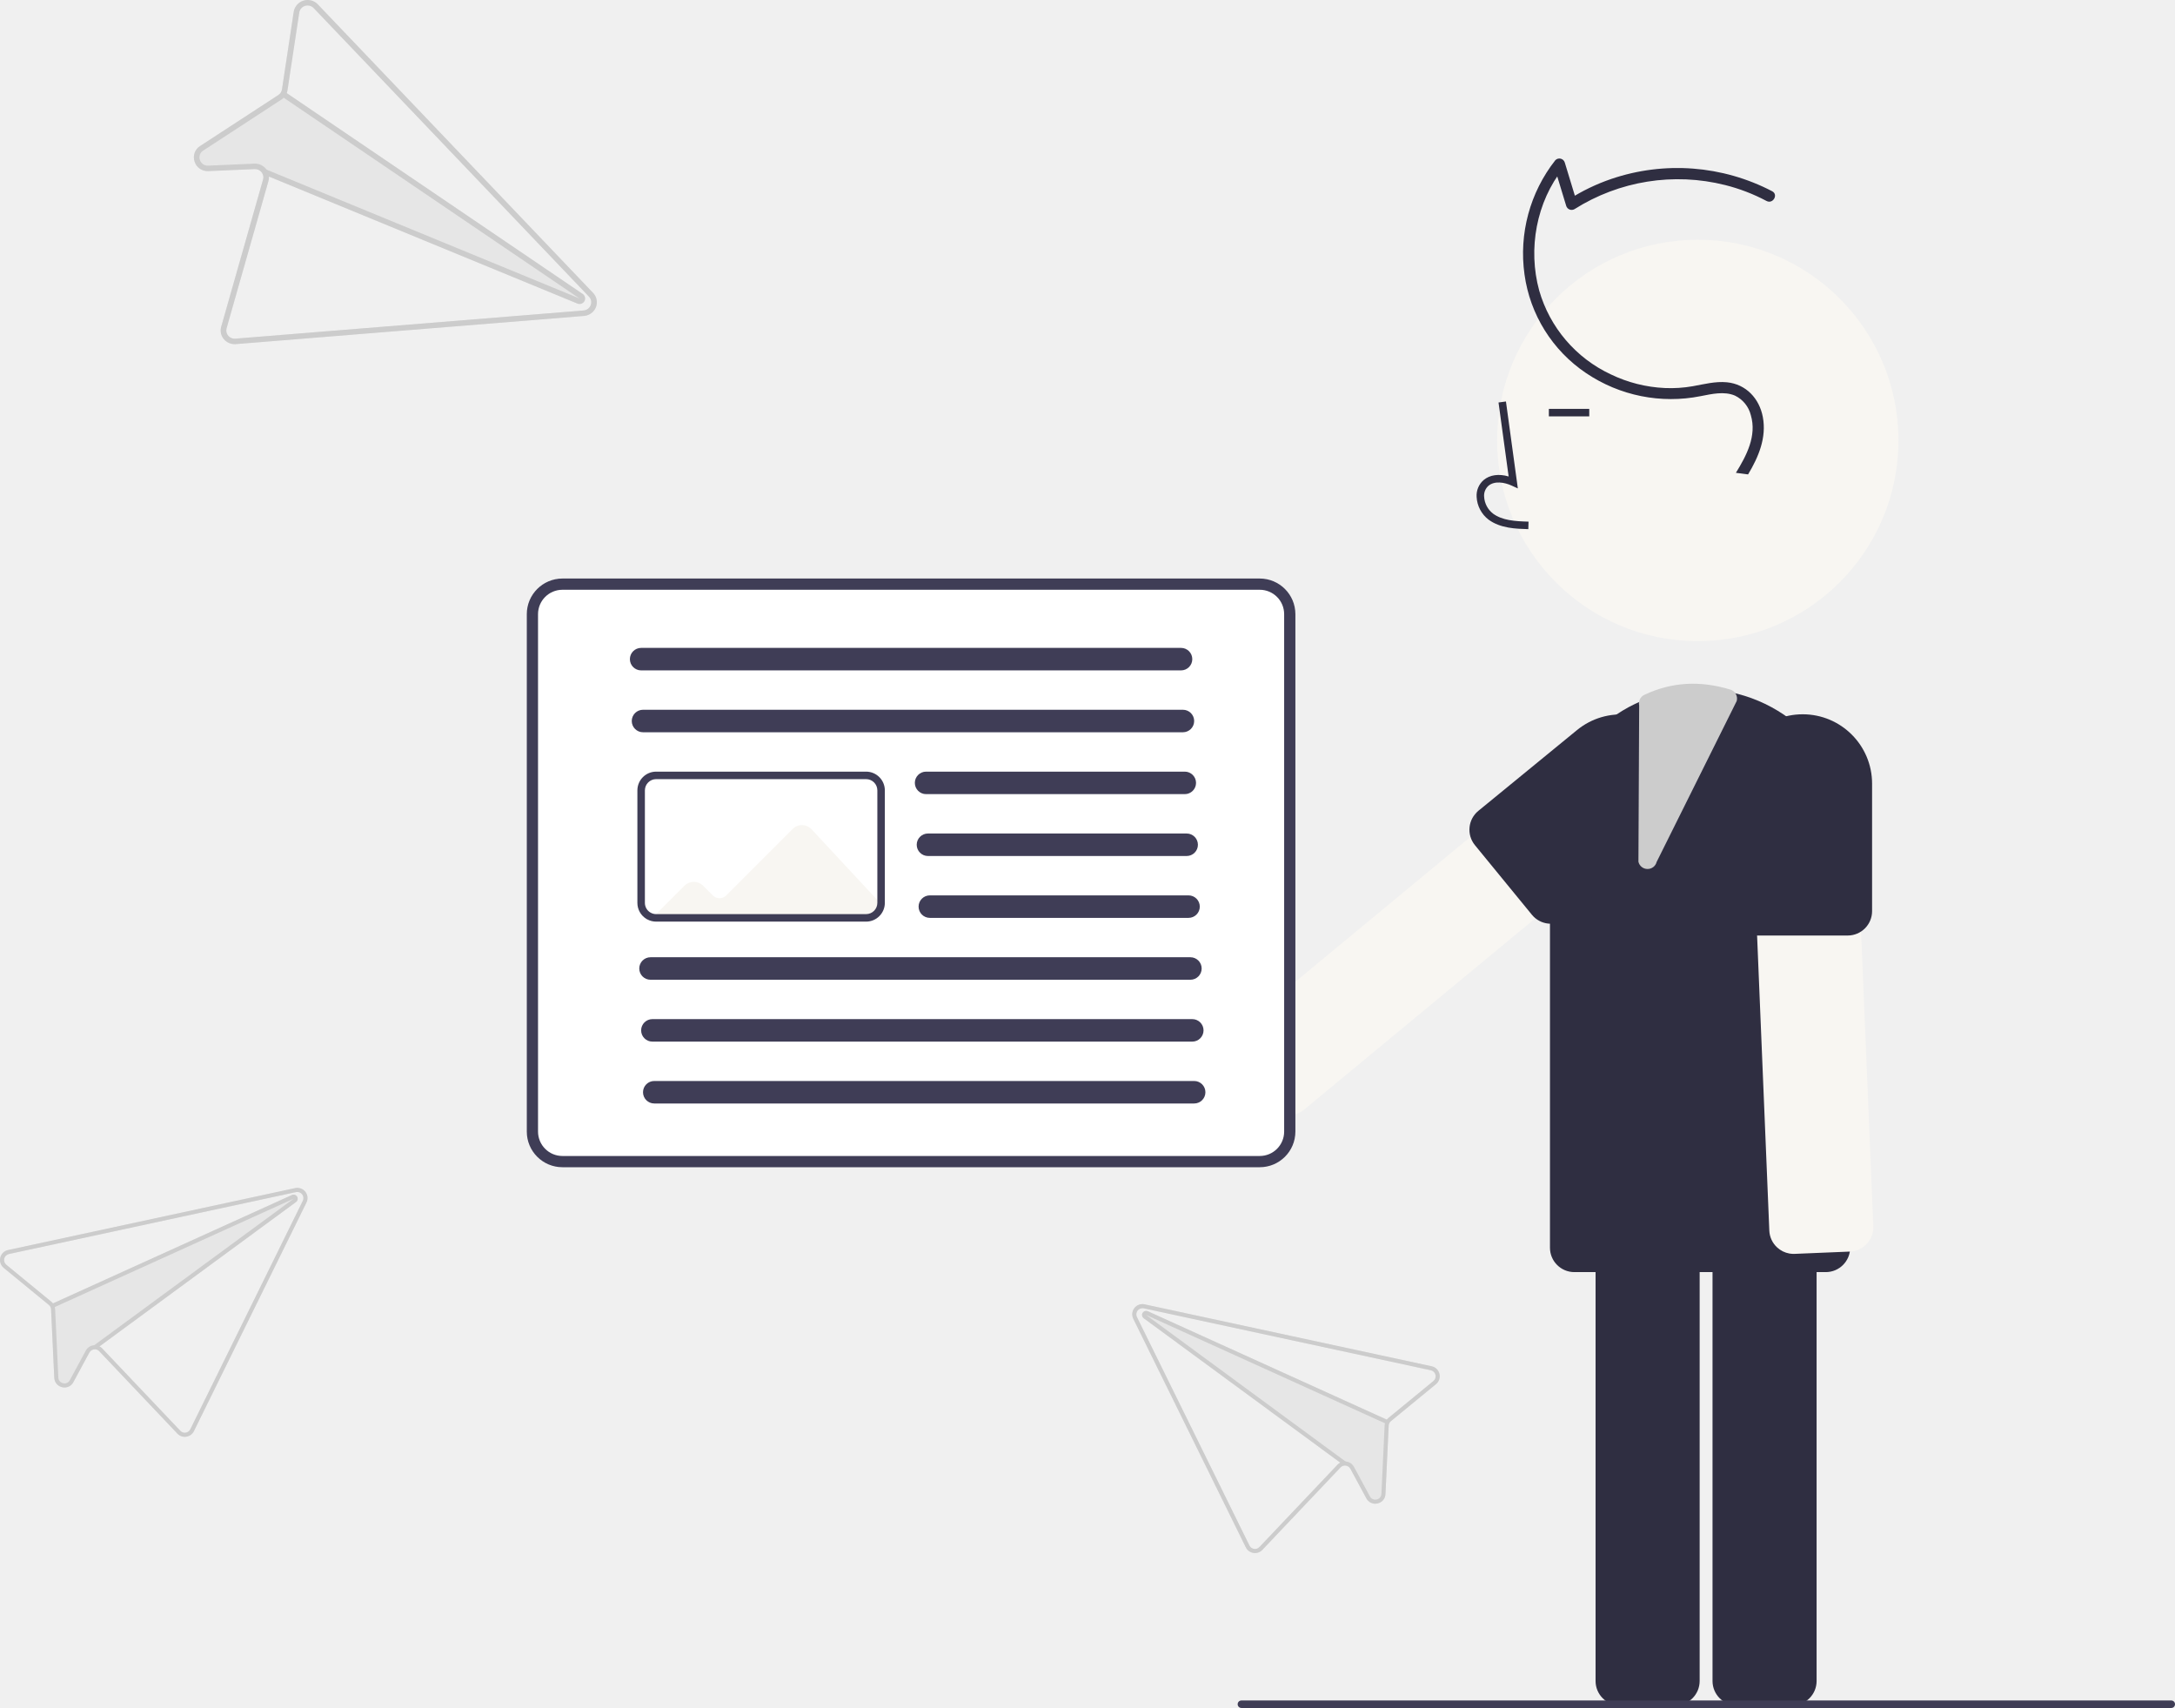
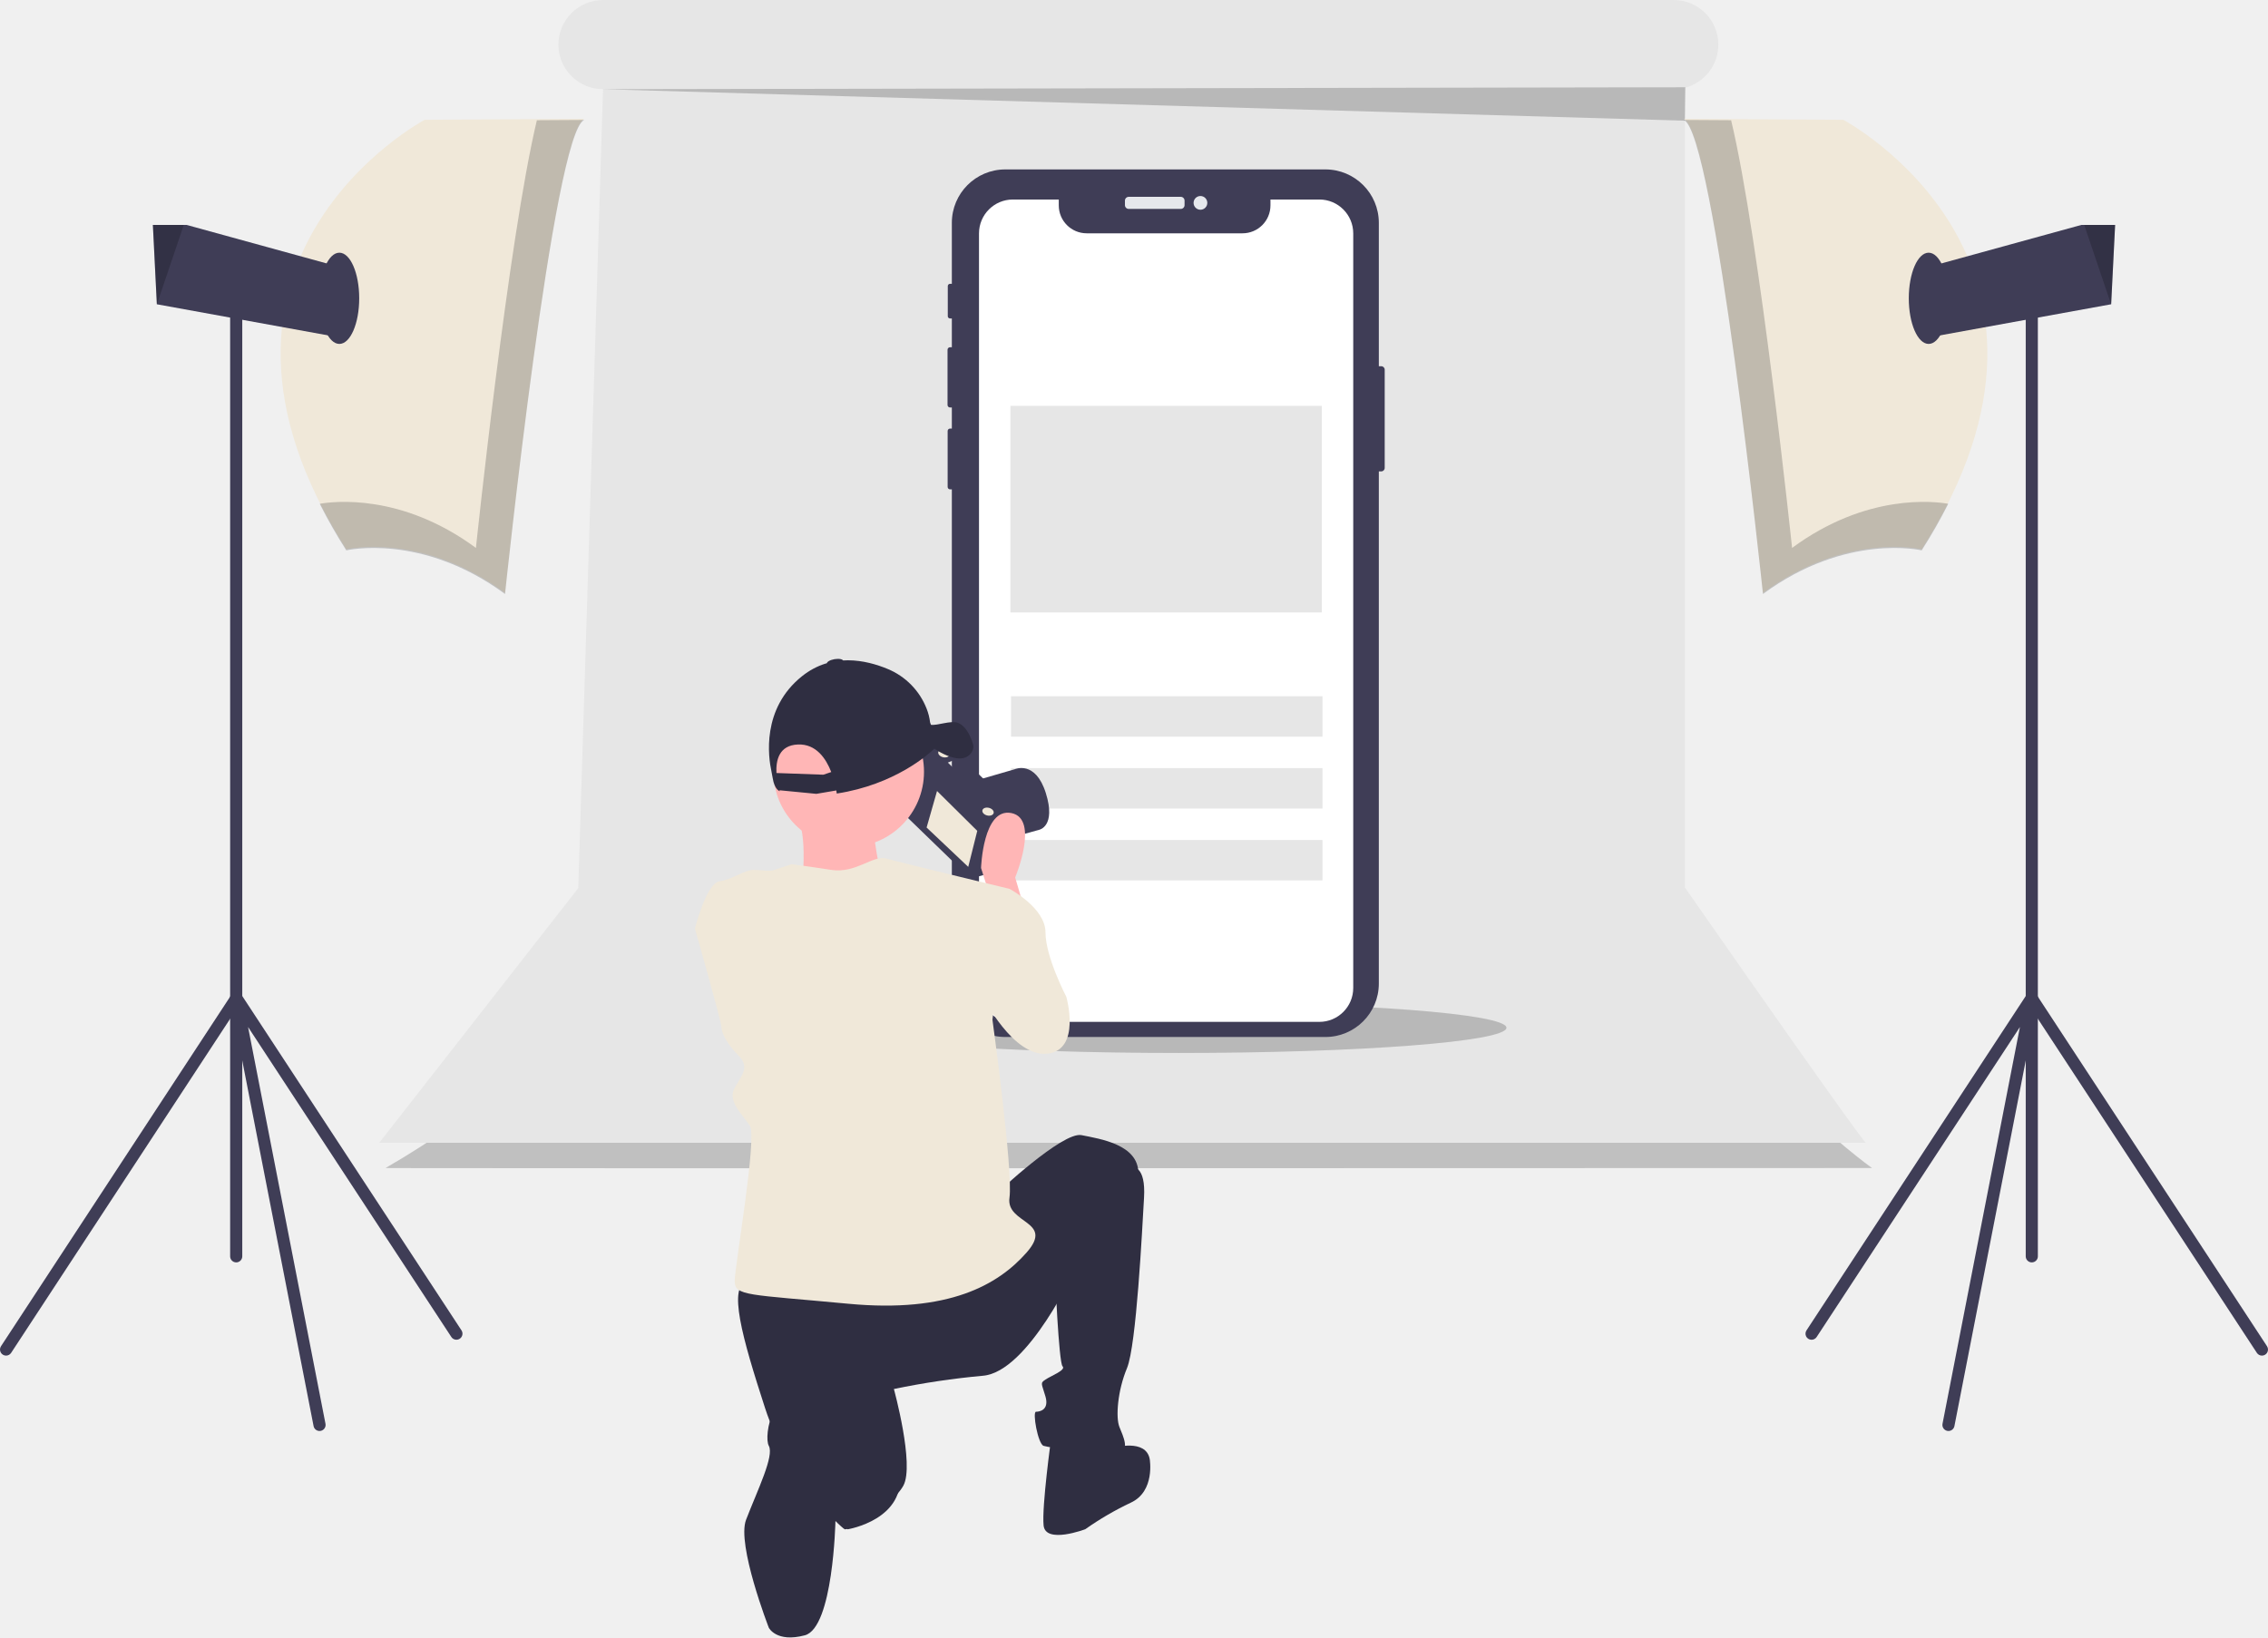
- <svg xmlns="http://www.w3.org/2000/svg" data-name="Layer 1" width="580.101" height="455.488" viewBox="0 0 580.101 455.488">
-   <circle cx="452.82" cy="117.456" r="53.519" fill="#f8f6f2" />
-   <path d="M766.702,670.558V547.543a6.508,6.508,0,0,1,6.5-6.5h14.759a6.508,6.508,0,0,1,6.5,6.5V670.558a6.508,6.508,0,0,1-6.5,6.5H773.202A6.508,6.508,0,0,1,766.702,670.558Z" transform="translate(-309.9494 -222.2559)" fill="#2f2e41" />
-   <path d="M735.509,670.558V547.543a6.508,6.508,0,0,1,6.5-6.5h14.76a6.508,6.508,0,0,1,6.5,6.5V670.558a6.508,6.508,0,0,1-6.5,6.5H742.009A6.508,6.508,0,0,1,735.509,670.558Z" transform="translate(-309.9494 -222.2559)" fill="#2f2e41" />
-   <path d="M723.346,555.005V446.061a40.031,40.031,0,0,1,40.031-40.031h0a40.031,40.031,0,0,1,40.031,40.031V555.005a6.5,6.5,0,0,1-6.5,6.5h-67.062A6.5,6.5,0,0,1,723.346,555.005Z" transform="translate(-309.9494 -222.2559)" fill="#2f2e41" />
-   <path d="M717.573,363.37l.056-2c-3.721-.104-7.001-.337-9.466-2.138a6.148,6.148,0,0,1-2.381-4.528,3.514,3.514,0,0,1,1.153-2.895c1.636-1.382,4.269-.935,6.188-.055l1.655.759-3.173-23.19-1.981.271,2.699,19.727c-2.607-.767-5.023-.437-6.678.961a5.471,5.471,0,0,0-1.86,4.492,8.133,8.133,0,0,0,3.2,6.073C710.151,363.162,714.266,363.277,717.573,363.37Z" transform="translate(-309.9494 -222.2559)" fill="#2f2e41" />
-   <rect x="413.103" y="109.04" width="10.771" height="2" fill="#2f2e41" />
-   <path d="M783.941,554.93a6.454,6.454,0,0,1-2.092-4.514L776.753,427.508a6.5,6.5,0,0,1,6.225-6.764l14.747-.612a6.506,6.506,0,0,1,6.763,6.225l5.096,122.909a6.508,6.508,0,0,1-6.225,6.764l-14.747.611a6.561,6.561,0,0,1-1.405-.091A6.453,6.453,0,0,1,783.941,554.93Z" transform="translate(-309.9494 -222.2559)" fill="#f8f6f2" />
-   <path d="M802.759,471.744h-24a6.507,6.507,0,0,1-6.5-6.5v-34a18.5,18.5,0,0,1,37,0v34A6.507,6.507,0,0,1,802.759,471.744Z" transform="translate(-309.9494 -222.2559)" fill="#2f2e41" />
-   <path d="M648.638,517.293,639.229,505.921a6.508,6.508,0,0,1,.864-9.152l94.781-78.416a6.504,6.504,0,0,1,9.151.864l9.409,11.373a6.5,6.5,0,0,1-.865,9.151L657.79,518.157a6.507,6.507,0,0,1-8.144.119A6.561,6.561,0,0,1,648.638,517.293Z" transform="translate(-309.9494 -222.2559)" fill="#f8f6f2" />
-   <path d="M718.535,466.217l-15.203-18.57a6.507,6.507,0,0,1,.912-9.147l26.308-21.538a18.5,18.5,0,1,1,23.438,28.63l-26.308,21.538A6.507,6.507,0,0,1,718.535,466.217Z" transform="translate(-309.9494 -222.2559)" fill="#2f2e41" />
-   <path d="M776.187,348.773c2.787-4.656,4.968-9.786,3.933-15.302-.924-4.926-4.469-8.762-9.567-9.266-3.07-.303-6.125.516-9.123,1.05a34.246,34.246,0,0,1-7.448.482,36.994,36.994,0,0,1-14.451-3.664,35.469,35.469,0,0,1-19.056-22.331c-3.042-11.074-.783-23.649,6.44-32.663l-2.507-.662,3.264,10.724a1.515,1.515,0,0,0,2.204.896,51.664,51.664,0,0,1,40.201-6.427,48.947,48.947,0,0,1,11.031,4.243c1.704.906,3.221-1.683,1.514-2.59a54.697,54.697,0,0,0-42.915-3.288,52.214,52.214,0,0,0-11.345,5.472l2.204.896-3.264-10.724a1.512,1.512,0,0,0-2.507-.662,40.207,40.207,0,0,0-8.241,30.483,37.94,37.94,0,0,0,16.429,26.319,40.458,40.458,0,0,0,30.554,6.142c2.936-.564,6.265-1.372,9.146-.143a7.9,7.9,0,0,1,4.234,5.208c1.632,5.531-1.145,10.784-3.982,15.383Z" transform="translate(-309.9494 -222.2559)" fill="#2f2e41" />
-   <path d="M749.376,453.997l-.037-0a2.466,2.466,0,0,1-2.399-1.927l.196-41.668a2.535,2.535,0,0,1,1.4-2.853c7.253-3.407,14.749-3.865,22.913-1.397a2.502,2.502,0,0,1,1.707,3.042L751.79,452.136A2.465,2.465,0,0,1,749.376,453.997Z" transform="translate(-309.9494 -222.2559)" fill="#ccc" />
-   <path d="M889.051,677.744h-248a1,1,0,0,1,0-2h248a1,1,0,0,1,0,2Z" transform="translate(-309.9494 -222.2559)" fill="#3f3d56" />
-   <path d="M645.949,533.538h-186a9.511,9.511,0,0,1-9.5-9.5v-138a9.511,9.511,0,0,1,9.5-9.5h186a9.511,9.511,0,0,1,9.5,9.5v138A9.511,9.511,0,0,1,645.949,533.538Z" transform="translate(-309.9494 -222.2559)" fill="#fff" />
-   <path d="M484.027,466.948l35.971.59h20.952a3.504,3.504,0,0,0,3.5-3.5v-1.223l-18.041-19.399a3.5,3.5,0,0,0-5.038-.091l-17.744,17.744a2.502,2.502,0,0,1-3.534.001l-2.626-2.622a3.503,3.503,0,0,0-4.949.002Z" transform="translate(-309.9494 -222.2559)" fill="#f8f6f2" />
-   <path d="M645.949,533.538h-186a9.511,9.511,0,0,1-9.5-9.5v-138a9.511,9.511,0,0,1,9.5-9.5h186a9.511,9.511,0,0,1,9.5,9.5v138A9.511,9.511,0,0,1,645.949,533.538Zm-186-154a6.507,6.507,0,0,0-6.5,6.5v138a6.507,6.507,0,0,0,6.5,6.5h186a6.507,6.507,0,0,0,6.5-6.5v-138a6.507,6.507,0,0,0-6.5-6.5Z" transform="translate(-309.9494 -222.2559)" fill="#3f3d56" />
-   <path d="M624.949,401.038h-144a3,3,0,0,1,0-6h144a3,3,0,0,1,0,6Z" transform="translate(-309.9494 -222.2559)" fill="#3f3d56" />
-   <path d="M625.449,417.538h-144a3,3,0,0,1,0-6h144a3,3,0,0,1,0,6Z" transform="translate(-309.9494 -222.2559)" fill="#3f3d56" />
-   <path d="M625.949,434.038h-69a3,3,0,0,1,0-6h69a3,3,0,0,1,0,6Z" transform="translate(-309.9494 -222.2559)" fill="#3f3d56" />
-   <path d="M626.449,450.538h-69a3,3,0,0,1,0-6h69a3,3,0,0,1,0,6Z" transform="translate(-309.9494 -222.2559)" fill="#3f3d56" />
-   <path d="M626.949,467.038h-69a3,3,0,0,1,0-6h69a3,3,0,0,1,0,6Z" transform="translate(-309.9494 -222.2559)" fill="#3f3d56" />
-   <path d="M627.449,483.538h-144a3,3,0,0,1,0-6h144a3,3,0,0,1,0,6Z" transform="translate(-309.9494 -222.2559)" fill="#3f3d56" />
-   <path d="M627.949,500.038h-144a3,3,0,0,1,0-6h144a3,3,0,0,1,0,6Z" transform="translate(-309.9494 -222.2559)" fill="#3f3d56" />
-   <path d="M628.449,516.538h-144a3,3,0,1,1,0-6h144a3,3,0,0,1,0,6Z" transform="translate(-309.9494 -222.2559)" fill="#3f3d56" />
-   <path d="M540.949,468.038h-56a4.916,4.916,0,0,1-2.384-.61h-.014l-.254-.153a4.98,4.98,0,0,1-2.348-4.237v-30a5.006,5.006,0,0,1,5-5h56a5.006,5.006,0,0,1,5,5v30A5.006,5.006,0,0,1,540.949,468.038Zm-57.714-2.541.144.088a2.906,2.906,0,0,0,1.571.452h56a3.003,3.003,0,0,0,3-3v-30a3.003,3.003,0,0,0-3-3h-56a3.003,3.003,0,0,0-3,3v30A2.987,2.987,0,0,0,483.235,465.497Z" transform="translate(-309.9494 -222.2559)" fill="#3f3d56" />
-   <path d="M312.093,555.619a2.722,2.722,0,0,0-1.149,4.763l12.027,9.873a1.769,1.769,0,0,1,.429.529,1.663,1.663,0,0,1,.167.655l.855,18.232a2.66,2.66,0,0,0,2.108,2.527l.021.005a2.657,2.657,0,0,0,2.975-1.363l4.27-7.898a1.637,1.637,0,0,1,1.457-.847,1.582,1.582,0,0,1,1.163.508L357.264,604.584a2.701,2.701,0,0,0,2.381.816,2.729,2.729,0,0,0,2.027-1.484l30.015-60.953a2.72,2.72,0,0,0-3.015-3.864l-.982.211-75.596,16.307Zm-.462,3.924a1.635,1.635,0,0,1,.694-2.859l75.572-16.301,1.006-.217a1.635,1.635,0,0,1,1.81,2.316L360.698,603.434a1.631,1.631,0,0,1-2.645.4l-20.847-21.982a2.607,2.607,0,0,0-.71-.541l52.412-38.5a1.089,1.089,0,0,0-.908-1.938.949.949,0,0,0-.175.061L324.082,569.844a2.682,2.682,0,0,0-.423-.428l-12.027-9.873Z" transform="translate(-309.9494 -222.2559)" fill="#e6e6e6" />
-   <path d="M312.093,555.619a2.722,2.722,0,0,0-1.149,4.763l12.027,9.873a1.769,1.769,0,0,1,.429.529,1.663,1.663,0,0,1,.167.655l.855,18.232a2.66,2.66,0,0,0,2.108,2.527l.021.005a2.657,2.657,0,0,0,2.975-1.363l4.27-7.898a1.637,1.637,0,0,1,1.457-.847,1.582,1.582,0,0,1,1.163.508L357.264,604.584a2.701,2.701,0,0,0,2.381.816,2.729,2.729,0,0,0,2.027-1.484l30.015-60.953a2.72,2.72,0,0,0-3.015-3.864l-.982.211-75.596,16.307Zm-.462,3.924a1.635,1.635,0,0,1,.694-2.859l75.572-16.301,1.006-.217a1.635,1.635,0,0,1,1.81,2.316L360.698,603.434a1.631,1.631,0,0,1-2.645.4l-20.847-21.982a2.607,2.607,0,0,0-.71-.541,2.646,2.646,0,0,0-1.235-.307c-.061-.002-.123.001-.185.004l-.005-.001A2.713,2.713,0,0,0,332.842,582.424l-4.271,7.904a1.583,1.583,0,0,1-1.789.813l-.011-.002a1.579,1.579,0,0,1-1.263-1.516l-.855-18.232a2.573,2.573,0,0,0-.086-.57l.001-.005a2.607,2.607,0,0,0-.197-.517,2.527,2.527,0,0,0-.289-.454,2.682,2.682,0,0,0-.423-.428l-12.027-9.873Z" transform="translate(-309.9494 -222.2559)" fill="#ccc" />
-   <path d="M324.082,569.844l63.744-28.909a.949.949,0,0,1,.175-.061,1.089,1.089,0,0,1,.908,1.938l-52.412,38.5-.925.681-.641-.877.141-.108.005.001,53.185-39.075-63.693,28.881-.001.005-.278.122-.449-.99Z" transform="translate(-309.9494 -222.2559)" fill="#ccc" />
-   <path d="M691.806,586.619l-75.596-16.307-.982-.211a2.72,2.72,0,0,0-3.015,3.864L642.227,634.917a2.729,2.729,0,0,0,2.027,1.484,2.701,2.701,0,0,0,2.381-.816l20.847-21.982a1.582,1.582,0,0,1,1.163-.508,1.637,1.637,0,0,1,1.457.847l4.27,7.898a2.657,2.657,0,0,0,2.975,1.363l.021-.005a2.66,2.66,0,0,0,2.108-2.527l.855-18.232a1.663,1.663,0,0,1,.167-.655,1.769,1.769,0,0,1,.429-.529l12.027-9.873a2.722,2.722,0,0,0-1.149-4.763Zm.462,3.924-12.027,9.873a2.683,2.683,0,0,0-.423.428L616.073,571.935a.949.949,0,0,0-.175-.061,1.089,1.089,0,0,0-.908,1.938l52.412,38.5a2.607,2.607,0,0,0-.71.541l-20.847,21.982a1.631,1.631,0,0,1-2.645-.4L613.186,573.481a1.635,1.635,0,0,1,1.81-2.316l1.006.217L691.574,587.684a1.635,1.635,0,0,1,.694,2.859Z" transform="translate(-309.9494 -222.2559)" fill="#e6e6e6" />
-   <path d="M691.806,586.619l-75.596-16.307-.982-.211a2.72,2.72,0,0,0-3.015,3.864L642.227,634.917a2.729,2.729,0,0,0,2.027,1.484,2.701,2.701,0,0,0,2.381-.816l20.847-21.982a1.582,1.582,0,0,1,1.163-.508,1.637,1.637,0,0,1,1.457.847l4.27,7.898a2.657,2.657,0,0,0,2.975,1.363l.021-.005a2.66,2.66,0,0,0,2.108-2.527l.855-18.232a1.663,1.663,0,0,1,.167-.655,1.769,1.769,0,0,1,.429-.529l12.027-9.873a2.722,2.722,0,0,0-1.149-4.763Zm.462,3.924-12.027,9.873a2.683,2.683,0,0,0-.423.428,2.527,2.527,0,0,0-.289.454,2.607,2.607,0,0,0-.197.517l.001.005a2.573,2.573,0,0,0-.086.57l-.855,18.232a1.579,1.579,0,0,1-1.263,1.516l-.011.002a1.583,1.583,0,0,1-1.789-.813l-4.271-7.904a2.713,2.713,0,0,0-2.229-1.417l-.005.001c-.062-.003-.124-.006-.185-.004a2.646,2.646,0,0,0-1.235.307,2.607,2.607,0,0,0-.71.541l-20.847,21.982a1.631,1.631,0,0,1-2.645-.4L613.186,573.481a1.635,1.635,0,0,1,1.81-2.316l1.006.217L691.574,587.684a1.635,1.635,0,0,1,.694,2.859Z" transform="translate(-309.9494 -222.2559)" fill="#ccc" />
-   <path d="M680.058,600.952l-.449.99-.278-.122-.001-.005-63.693-28.881,53.185,39.075.005-.001.141.108-.641.877-.925-.681-52.412-38.5a1.089,1.089,0,0,1,.908-1.938.949.949,0,0,1,.175.061l63.744,28.909Z" transform="translate(-309.9494 -222.2559)" fill="#ccc" />
-   <path d="M394.705,223.412a3.758,3.758,0,0,0-6.414,1.969l-3.136,20.707a2.352,2.352,0,0,1-.32.861,2.258,2.258,0,0,1-.653.646L363.336,261.189a3.545,3.545,0,0,0-1.487,4.18l.009.028a3.642,3.642,0,0,0,3.701,2.49l12.302-.534a2.255,2.255,0,0,1,2.024,1.096,2.094,2.094,0,0,1,.222,1.693l-11.164,39.26a3.581,3.581,0,0,0,.718,3.312,3.777,3.777,0,0,0,3.175,1.313l92.868-7.514a3.765,3.765,0,0,0,2.253-.979,3.61,3.61,0,0,0,.167-5.172l-.941-.988-72.479-75.962Zm-4.942,2.181a2.186,2.186,0,0,1,.684-1.277,2.273,2.273,0,0,1,3.169.101l72.456,75.939.965,1.01a2.181,2.181,0,0,1,.592,1.308,2.213,2.213,0,0,1-2.041,2.382l-92.868,7.514a2.278,2.278,0,0,1-.779-.073,2.19,2.19,0,0,1-1.557-2.702l11.164-39.259a3.444,3.444,0,0,0,.136-1.193l82.243,33.86a1.515,1.515,0,0,0,1.655-.316,1.445,1.445,0,0,0-.014-2.072,1.295,1.295,0,0,0-.196-.16l-78.949-53.57a3.553,3.553,0,0,0,.205-.784l3.136-20.707Z" transform="translate(-309.9494 -222.2559)" fill="#e6e6e6" />
-   <path d="M394.705,223.412a3.758,3.758,0,0,0-6.414,1.969l-3.136,20.707a2.352,2.352,0,0,1-.32.861,2.258,2.258,0,0,1-.653.646L363.336,261.189a3.545,3.545,0,0,0-1.487,4.18l.009.028a3.642,3.642,0,0,0,3.701,2.49l12.302-.534a2.255,2.255,0,0,1,2.024,1.096,2.094,2.094,0,0,1,.222,1.693l-11.164,39.26a3.581,3.581,0,0,0,.718,3.312,3.777,3.777,0,0,0,3.175,1.313l92.868-7.514a3.765,3.765,0,0,0,2.253-.979,3.61,3.61,0,0,0,.167-5.172l-.941-.988-72.479-75.962Zm-4.942,2.181a2.186,2.186,0,0,1,.684-1.277,2.273,2.273,0,0,1,3.169.101l72.456,75.939.965,1.01a2.181,2.181,0,0,1,.592,1.308,2.213,2.213,0,0,1-2.041,2.382l-92.868,7.514a2.278,2.278,0,0,1-.779-.073,2.19,2.19,0,0,1-1.557-2.702l11.164-39.259a3.444,3.444,0,0,0,.136-1.193,3.511,3.511,0,0,0-.51-1.638c-.04-.072-.087-.141-.134-.211l-.002-.007a3.745,3.745,0,0,0-3.238-1.593l-12.31.536a2.169,2.169,0,0,1-2.217-1.503l-.005-.014a2.104,2.104,0,0,1,.893-2.506l20.846-13.595a3.515,3.515,0,0,0,.611-.493l.007-.002a3.519,3.519,0,0,0,.469-.585,3.374,3.374,0,0,0,.33-.648,3.553,3.553,0,0,0,.205-.784l3.136-20.707Z" transform="translate(-309.9494 -222.2559)" fill="#ccc" />
-   <path d="M386.422,247.083l78.949,53.57a1.295,1.295,0,0,1,.196.16,1.445,1.445,0,0,1,.322,1.623,1.504,1.504,0,0,1-1.963.765l-82.243-33.86-1.453-.596.58-1.346.226.088.002.007,83.465,34.355L385.623,248.317l-.007.002-.34-.236.849-1.203Z" transform="translate(-309.9494 -222.2559)" fill="#ccc" />
+ <svg xmlns="http://www.w3.org/2000/svg" data-name="Layer 1" width="881.5" height="636.573" viewBox="0 0 881.5 636.573">
+   <path d="M386.169,503.174s1.85,36.996-77.075,82.625c0,0-.094.202,577.756,0,0,0-65.976-46.862-70.293-99.273" transform="translate(-159.2499 -131.7137)" opacity="0.2" />
+   <path d="M814.114,476.725V165.844a17.346,17.346,0,0,0,12.998-16.791v0a17.339,17.339,0,0,0-17.339-17.339H393.63a17.339,17.339,0,0,0-17.339,17.339v0a17.339,17.339,0,0,0,17.339,17.339h.004L384,477l-77.35,98.998s-.65.002,577.756,0C884.407,575.998,884,577,814.114,476.725Z" transform="translate(-159.2499 -131.7137)" fill="#e6e6e6" />
+   <ellipse cx="458.101" cy="399.557" rx="127.406" ry="9.8" opacity="0.2" />
+   <polygon points="234.38 34.679 654.864 46.925 655.046 33.925 234.38 34.679" opacity="0.2" />
+   <path d="M697.44,275.419V313.641a1.336,1.336,0,0,1-1.333,1.333h-.949V514.085A20.776,20.776,0,0,1,674.384,534.86H549.971A20.772,20.772,0,0,1,529.201,514.085V321.957h-.687a.941.941,0,0,1-.943-.937V299.267a.943.943,0,0,1,.943-.943h.687v-8.194h-.693a.987.987,0,0,1-.983-.989V267.685a.986.986,0,0,1,.983-.983h.693V255.517h-.704a.872.872,0,0,1-.873-.873V242.935a.877.877,0,0,1,.873-.879h.704V218.348a20.77,20.77,0,0,1,20.77-20.77H674.384a20.775,20.775,0,0,1,20.775,20.77v55.738h.949A1.336,1.336,0,0,1,697.44,275.419Z" transform="translate(-159.2499 -131.7137)" fill="#3f3d56" />
+   <rect x="437.226" y="76.518" width="23.175" height="4.706" rx="1.479" fill="#e6e8ec" />
+   <circle cx="466.574" cy="78.871" r="2.669" fill="#e6e8ec" />
+   <path d="M685.211,222.456V515.807a13.181,13.181,0,0,1-13.181,13.175H552.936a13.158,13.158,0,0,1-13.181-13.175v-293.351a13.18,13.18,0,0,1,13.181-13.181h17.825v2.287a10.853,10.853,0,0,0,10.853,10.853h60.569a10.853,10.853,0,0,0,10.853-10.853v-2.287H672.03A13.177,13.177,0,0,1,685.211,222.456Z" transform="translate(-159.2499 -131.7137)" fill="#fff" />
+   <rect x="392.954" y="270.684" width="121.044" height="15.712" fill="#e6e6e6" />
+   <rect x="392.954" y="298.617" width="121.044" height="15.712" fill="#e6e6e6" />
+   <rect x="392.954" y="326.551" width="121.044" height="15.712" fill="#e6e6e6" />
+   <rect x="392.711" y="157.788" width="121.044" height="80.308" fill="#e6e6e6" />
+   <path d="M386.384,177.901l-62.074.386S222.139,232.649,293.851,345.23c0,0,29.302-6.94,61.688,16.964C355.54,362.195,374.432,182.142,386.384,177.901Z" transform="translate(-159.2499 -131.7137)" fill="#f0e8d9" />
+   <path d="M367.919,178.464c-11.121,46.454-23.693,166.266-23.693,166.266-28.935-21.357-55.389-18.095-60.703-17.157a205.628,205.628,0,0,0,10.328,18.106s29.302-6.94,61.688,16.964c0,0,18.892-180.053,30.844-184.294Z" transform="translate(-159.2499 -131.7137)" opacity="0.2" />
+   <polygon points="134.216 104.405 128.818 130.623 60.984 118.293 60.961 118.285 59.419 87.441 72.528 87.441 134.216 104.405" fill="#3f3d56" />
+   <polygon points="71.433 87.441 60.984 118.293 60.961 118.285 59.419 87.441 71.433 87.441" opacity="0.2" />
+   <ellipse cx="131.903" cy="115.972" rx="7.711" ry="17.735" fill="#3f3d56" />
+   <path d="M251.055,622.486a2.357,2.357,0,0,1-2.357-2.357v-372.443a2.357,2.357,0,1,1,4.714,0v372.443A2.357,2.357,0,0,1,251.055,622.486Z" transform="translate(-159.2499 -131.7137)" fill="#3f3d56" />
+   <path d="M283.439,688.03a2.357,2.357,0,0,1-2.31-1.906L248.742,520.096a2.357,2.357,0,0,1,4.284-1.744L338.619,648.909a2.357,2.357,0,0,1-3.942,2.585l-79.009-120.515L285.755,685.222a2.357,2.357,0,0,1-1.862,2.765A2.39,2.39,0,0,1,283.439,688.03Z" transform="translate(-159.2499 -131.7137)" fill="#3f3d56" />
+   <path d="M161.605,658.727a2.357,2.357,0,0,1-1.969-3.649l89.448-136.485a2.357,2.357,0,0,1,3.942,2.583l-89.448,136.485A2.354,2.354,0,0,1,161.605,658.727Z" transform="translate(-159.2499 -131.7137)" fill="#3f3d56" />
+   <path d="M813.616,177.901l62.074.386S977.861,232.649,906.149,345.23c0,0-29.302-6.94-61.688,16.964C844.46,362.195,825.568,182.142,813.616,177.901Z" transform="translate(-159.2499 -131.7137)" fill="#f0e8d9" />
+   <path d="M832.081,178.464c11.121,46.454,23.693,166.266,23.693,166.266,28.935-21.357,55.389-18.095,60.703-17.157a205.628,205.628,0,0,1-10.328,18.106s-29.302-6.94-61.688,16.964c0,0-18.892-180.053-30.844-184.294Z" transform="translate(-159.2499 -131.7137)" opacity="0.2" />
+   <polygon points="747.284 104.405 752.682 130.623 820.516 118.293 820.539 118.285 822.081 87.441 808.973 87.441 747.284 104.405" fill="#3f3d56" />
+   <polygon points="810.067 87.441 820.516 118.293 820.539 118.285 822.081 87.441 810.067 87.441" opacity="0.2" />
+   <ellipse cx="749.598" cy="115.972" rx="7.711" ry="17.735" fill="#3f3d56" />
+   <path d="M948.945,622.486a2.357,2.357,0,0,1-2.357-2.357v-372.443a2.357,2.357,0,1,1,4.714,0v372.443A2.357,2.357,0,0,1,948.945,622.486Z" transform="translate(-159.2499 -131.7137)" fill="#3f3d56" />
+   <path d="M916.562,688.03a2.382,2.382,0,0,1-.454-.043,2.358,2.358,0,0,1-1.863-2.765l30.087-154.243-79.008,120.516a2.357,2.357,0,1,1-3.942-2.585l85.592-130.557a2.357,2.357,0,0,1,4.285,1.744l-32.386,166.028A2.358,2.358,0,0,1,916.562,688.03Z" transform="translate(-159.2499 -131.7137)" fill="#3f3d56" />
+   <path d="M1038.395,658.727a2.353,2.353,0,0,1-1.973-1.065l-89.448-136.485a2.357,2.357,0,0,1,3.942-2.583l89.448,136.485a2.357,2.357,0,0,1-1.969,3.649Z" transform="translate(-159.2499 -131.7137)" fill="#3f3d56" />
+   <path d="M546.277,459.002l16.887-4.702s6.615-1.32,2.573-14.239-12.058-9.303-12.058-9.303l-14.981,4.352-5.915,1.827,8.322,11.675.698,7.782Z" transform="translate(-159.2499 -131.7137)" fill="#3f3d56" />
+   <polygon points="354.396 293.155 349.098 314.319 376.245 340.629 378.579 341.214 384.805 339.465 390.104 318.302 384.737 312.658 390.223 311.221 378.516 299.856 372.407 301.138 367.507 296.273 370.814 294.951 371.126 293.706 367.12 290.553 354.396 293.155" fill="#3f3d56" />
+   <polygon points="379.831 323.006 376.324 337.011 360.144 321.715 364.196 307.515 379.831 323.006" fill="#f0e8d9" />
+   <polygon points="354.396 293.155 353.653 296.123 380.648 322.384 382.982 322.968 389.014 321.336 389.346 321.329 390.104 318.302 384.737 312.658 390.223 311.221 378.516 299.856 372.407 301.138 367.507 296.273 370.814 294.951 371.126 293.706 367.12 290.553 354.396 293.155" fill="none" stroke="#3f3d56" stroke-miterlimit="10" />
+   <ellipse cx="526.116" cy="424.601" rx="1.524" ry="2.246" transform="translate(-172.8035 700.123) rotate(-75.94348)" fill="#f0e8d9" />
+   <ellipse cx="543.266" cy="447.251" rx="1.524" ry="2.246" transform="translate(-181.7906 733.9081) rotate(-75.94348)" fill="#f0e8d9" />
+   <path d="M557.497,485.366l-3.683-12.521s9.575-22.833-1.473-25.042-11.785,21.36-11.785,21.36l4.419,13.994Z" transform="translate(-159.2499 -131.7137)" fill="#ffb6b6" />
+   <circle cx="329.873" cy="300.049" r="29.257" fill="#ffb6b6" />
+   <path d="M498.588,452.415s1.721,21.513,6.024,23.234S458.144,489.417,458.144,489.417l12.908-14.629s2.582-22.373-3.442-27.536Z" transform="translate(-159.2499 -131.7137)" fill="#ffb6b6" />
+   <path d="M539.82,478.737l11.785-1.473s13.994,7.365,13.994,16.94,8.102,25.042,8.102,25.042,5.892,20.623-7.365,22.096-25.042-22.096-25.042-22.096Z" transform="translate(-159.2499 -131.7137)" fill="#f0e8d9" />
+   <path d="M546.449,595.847s25.779-24.306,33.144-22.833,22.096,3.683,22.096,14.731-24.306,36.827-24.306,36.827-18.414,40.51-36.091,41.983a305.05,305.05,0,0,0-34.617,5.156s8.102,29.462,3.683,37.564-21.36,17.677-22.833,16.94-22.096-19.887-30.935-47.139-14.731-47.875-6.629-49.348S546.449,595.847,546.449,595.847Z" transform="translate(-159.2499 -131.7137)" fill="#2f2e41" />
+   <path d="M599.48,585.536s5.156-.737,4.419,11.785-2.946,57.45-6.629,66.289-4.419,19.15-2.946,22.833,4.419,9.575-.737,10.312-26.515-2.21-28.725-2.946-4.419-13.258-2.946-13.258,5.156-.737,3.683-5.892-2.21-5.156,0-6.629,8.102-3.683,6.629-5.156-2.946-36.091-2.946-36.091Z" transform="translate(-159.2499 -131.7137)" fill="#2f2e41" />
+   <path d="M592.115,694.544s12.521-3.683,13.994,4.419c0,0,2.21,12.521-7.365,16.94a118.329,118.329,0,0,0-17.677,10.312s-15.467,5.892-16.204-1.473S567.809,690.861,567.809,690.861Z" transform="translate(-159.2499 -131.7137)" fill="#2f2e41" />
+   <path d="M508.885,703.382l-23.569-19.15s4.419,23.569-1.473,27.989l-2.692,7.869,7.537,6.165S511.832,722.532,508.885,703.382Z" transform="translate(-159.2499 -131.7137)" fill="#2f2e41" />
+   <path d="M475.741,670.974s15.467,4.419,13.258,19.887-5.043,32.272-5.043,32.272-.85,41.383-11.898,44.329-13.994-2.946-13.994-2.946-12.559-32.338-8.838-41.983c4.503-11.675,10.992-24.784,8.838-28.725C455.945,689.929,459.537,668.765,475.741,670.974Z" transform="translate(-159.2499 -131.7137)" fill="#2f2e41" />
+   <path d="M466.903,467.689s5.892.737,15.467,2.21,16.204-5.892,21.36-4.419S551.605,477.264,551.605,477.264l-6.629,50.821s8.102,58.923,6.629,69.235,17.677,8.838,6.629,21.36-30.198,23.569-69.235,19.887-44.192-2.946-44.192-8.838,8.838-55.977,5.892-60.396-8.838-9.575-5.892-14.731,5.892-8.102,1.473-12.521-6.629-8.838-6.629-11.048-10.312-38.3-10.312-38.3,4.419-17.677,9.575-18.414,9.575-4.419,13.258-4.419,5.892.737,8.102,0Z" transform="translate(-159.2499 -131.7137)" fill="#f0e8d9" />
+   <path d="M537.534,421.501c-.379-1.702-2.234-7.394-6.005-8.783-2.759-1.016-7.893,1.131-10.45.775l-.33-.937a21.251,21.251,0,0,0-1.367-5.376A27.513,27.513,0,0,0,504.287,391.793c-8.422-3.521-21.743-6.432-33.3,2.793-15.875,12.671-13.077,31.632-11.924,36.893q.289,1.316.495,2.649c.711,4.634,2.762,5.187,2.762,5.187s-.044-.134-.116-.377l14.339,1.396,7.752-1.323c.13.758.18,1.206.18,1.206,22.621-3.458,35.786-15.373,37.923-17.439,1.879,1.246,5.379,3.28,8.774,3.727C536.141,427.158,537.913,423.203,537.534,421.501ZM479.247,432.892l-18.216-.663c-.258-4.972,1.026-10.787,8.348-11.083,7.06-.286,10.913,5.454,12.955,10.709Z" transform="translate(-159.2499 -131.7137)" fill="#2f2e41" />
+   <ellipse cx="483.802" cy="389.174" rx="3.223" ry="1.219" transform="translate(-217.8267 -44.77484) rotate(-9.68516)" fill="#2f2e41" />
</svg>
